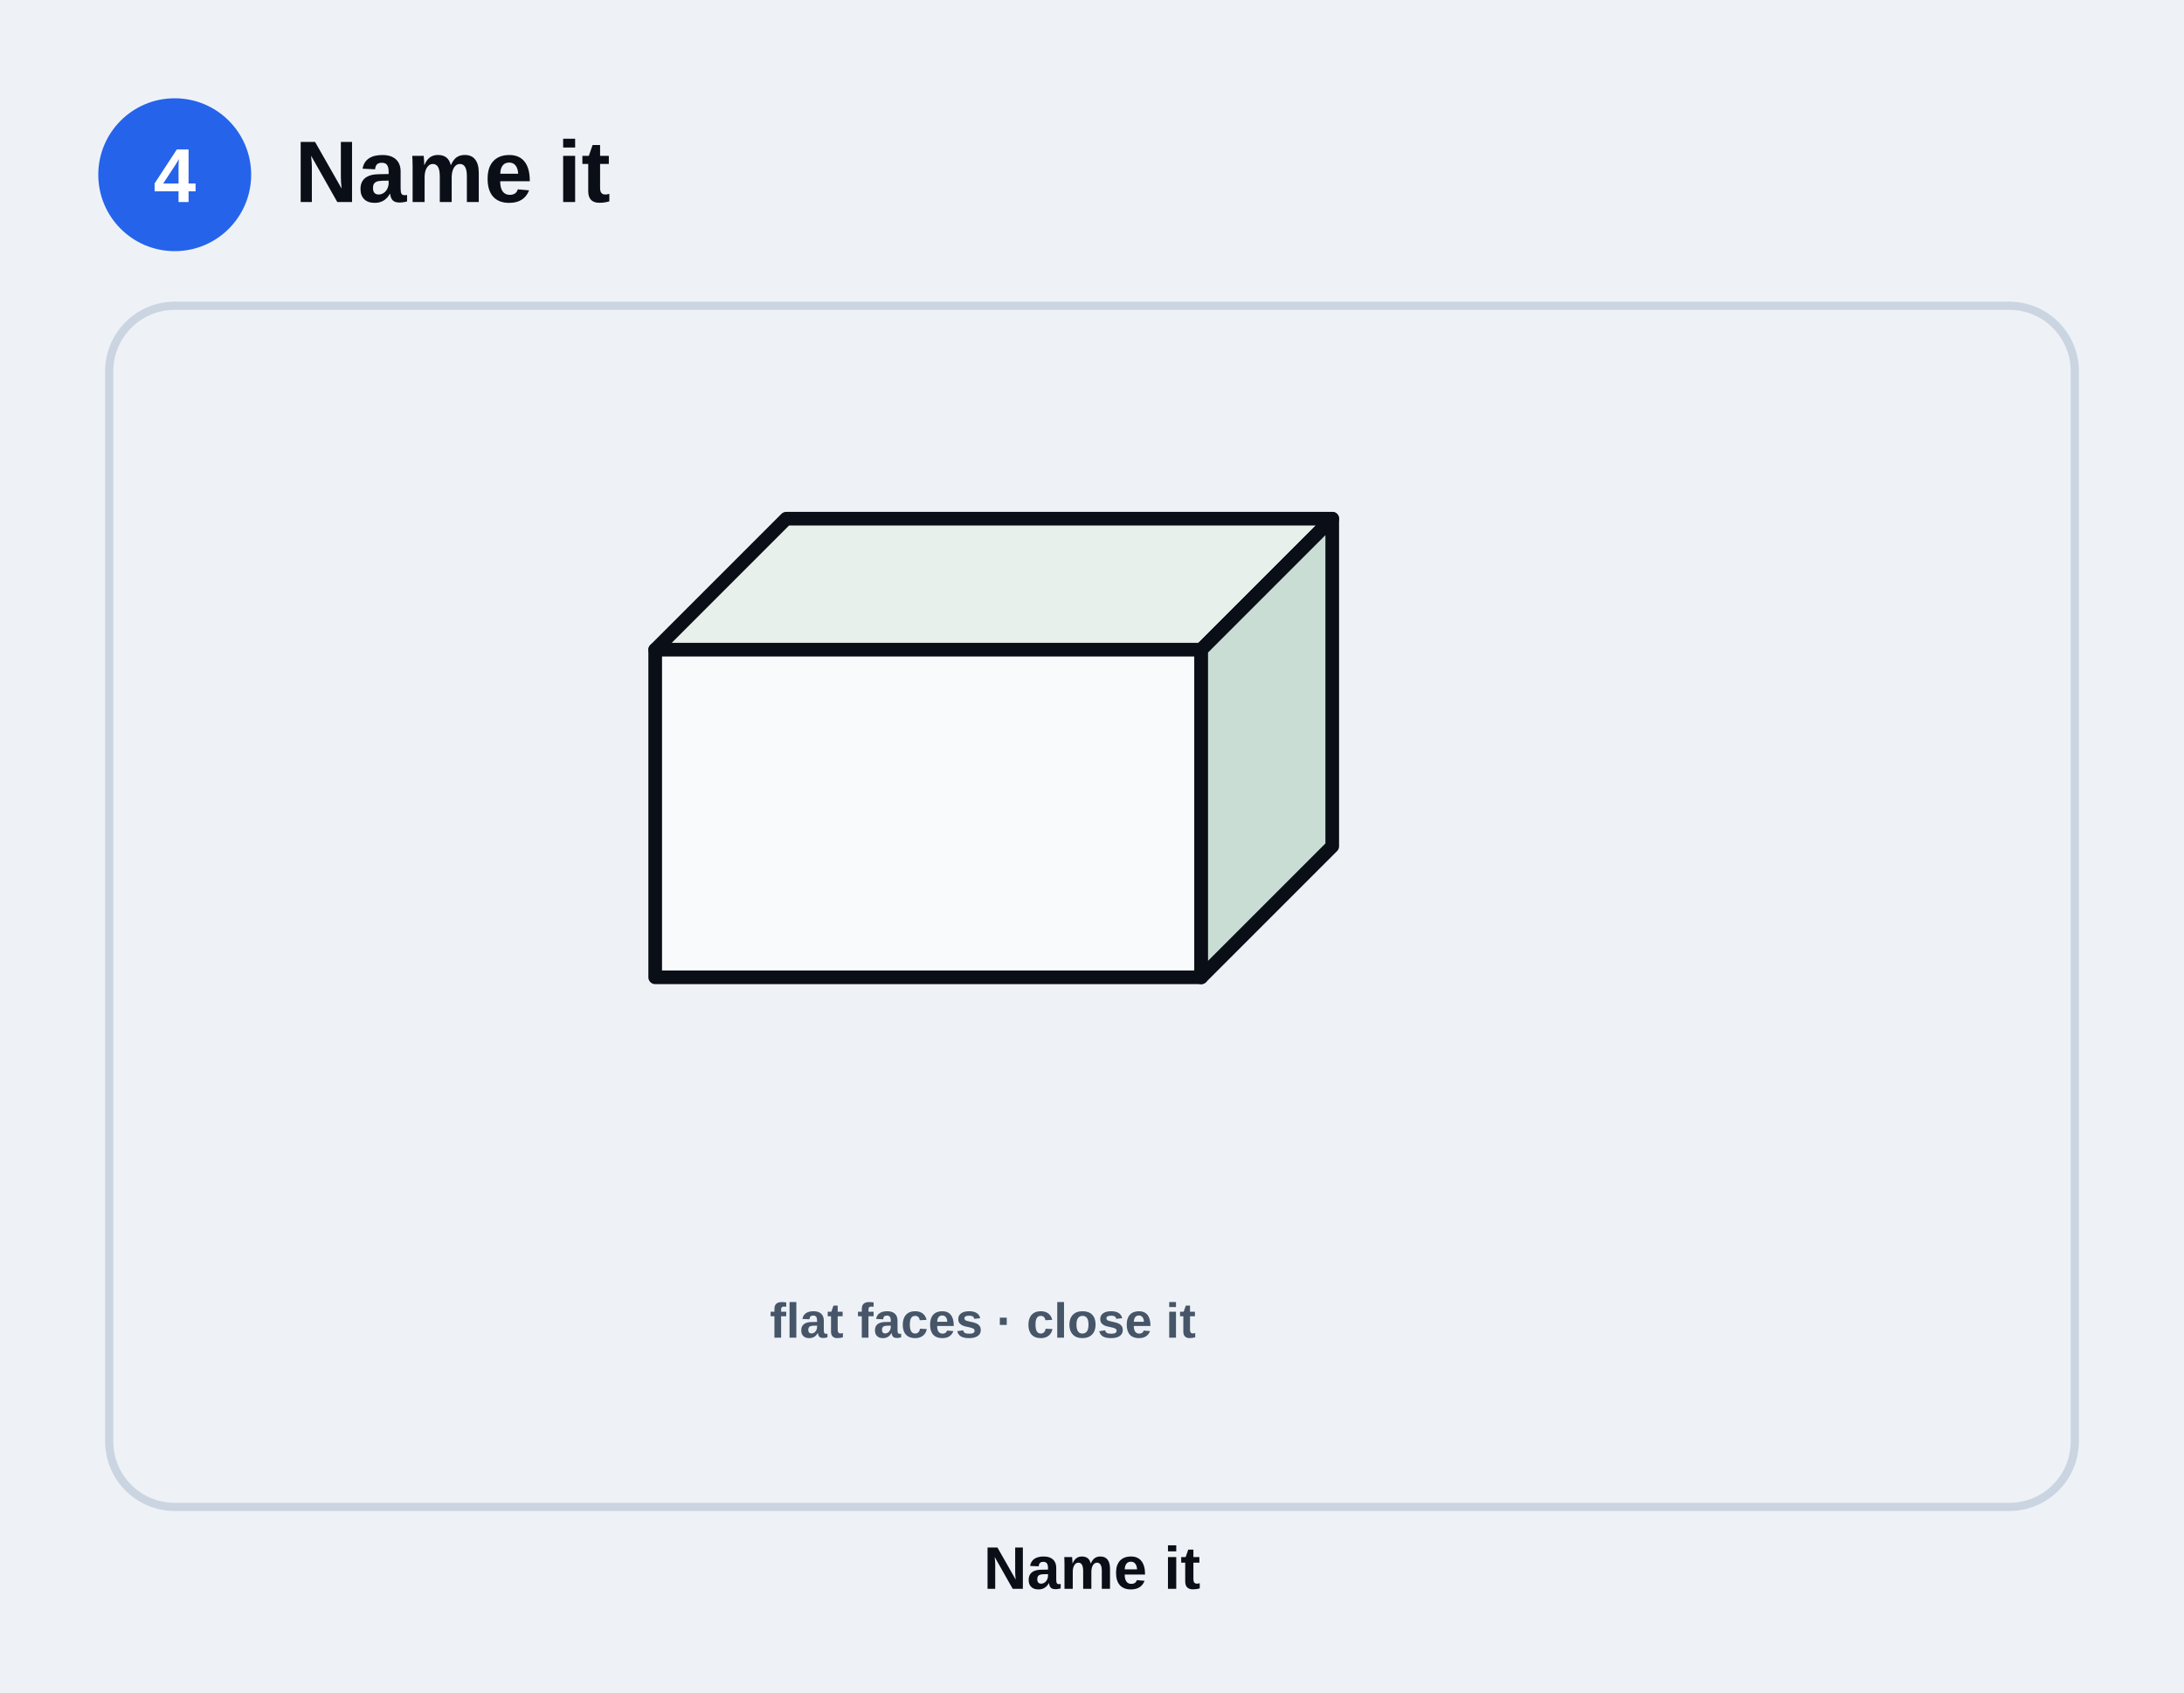
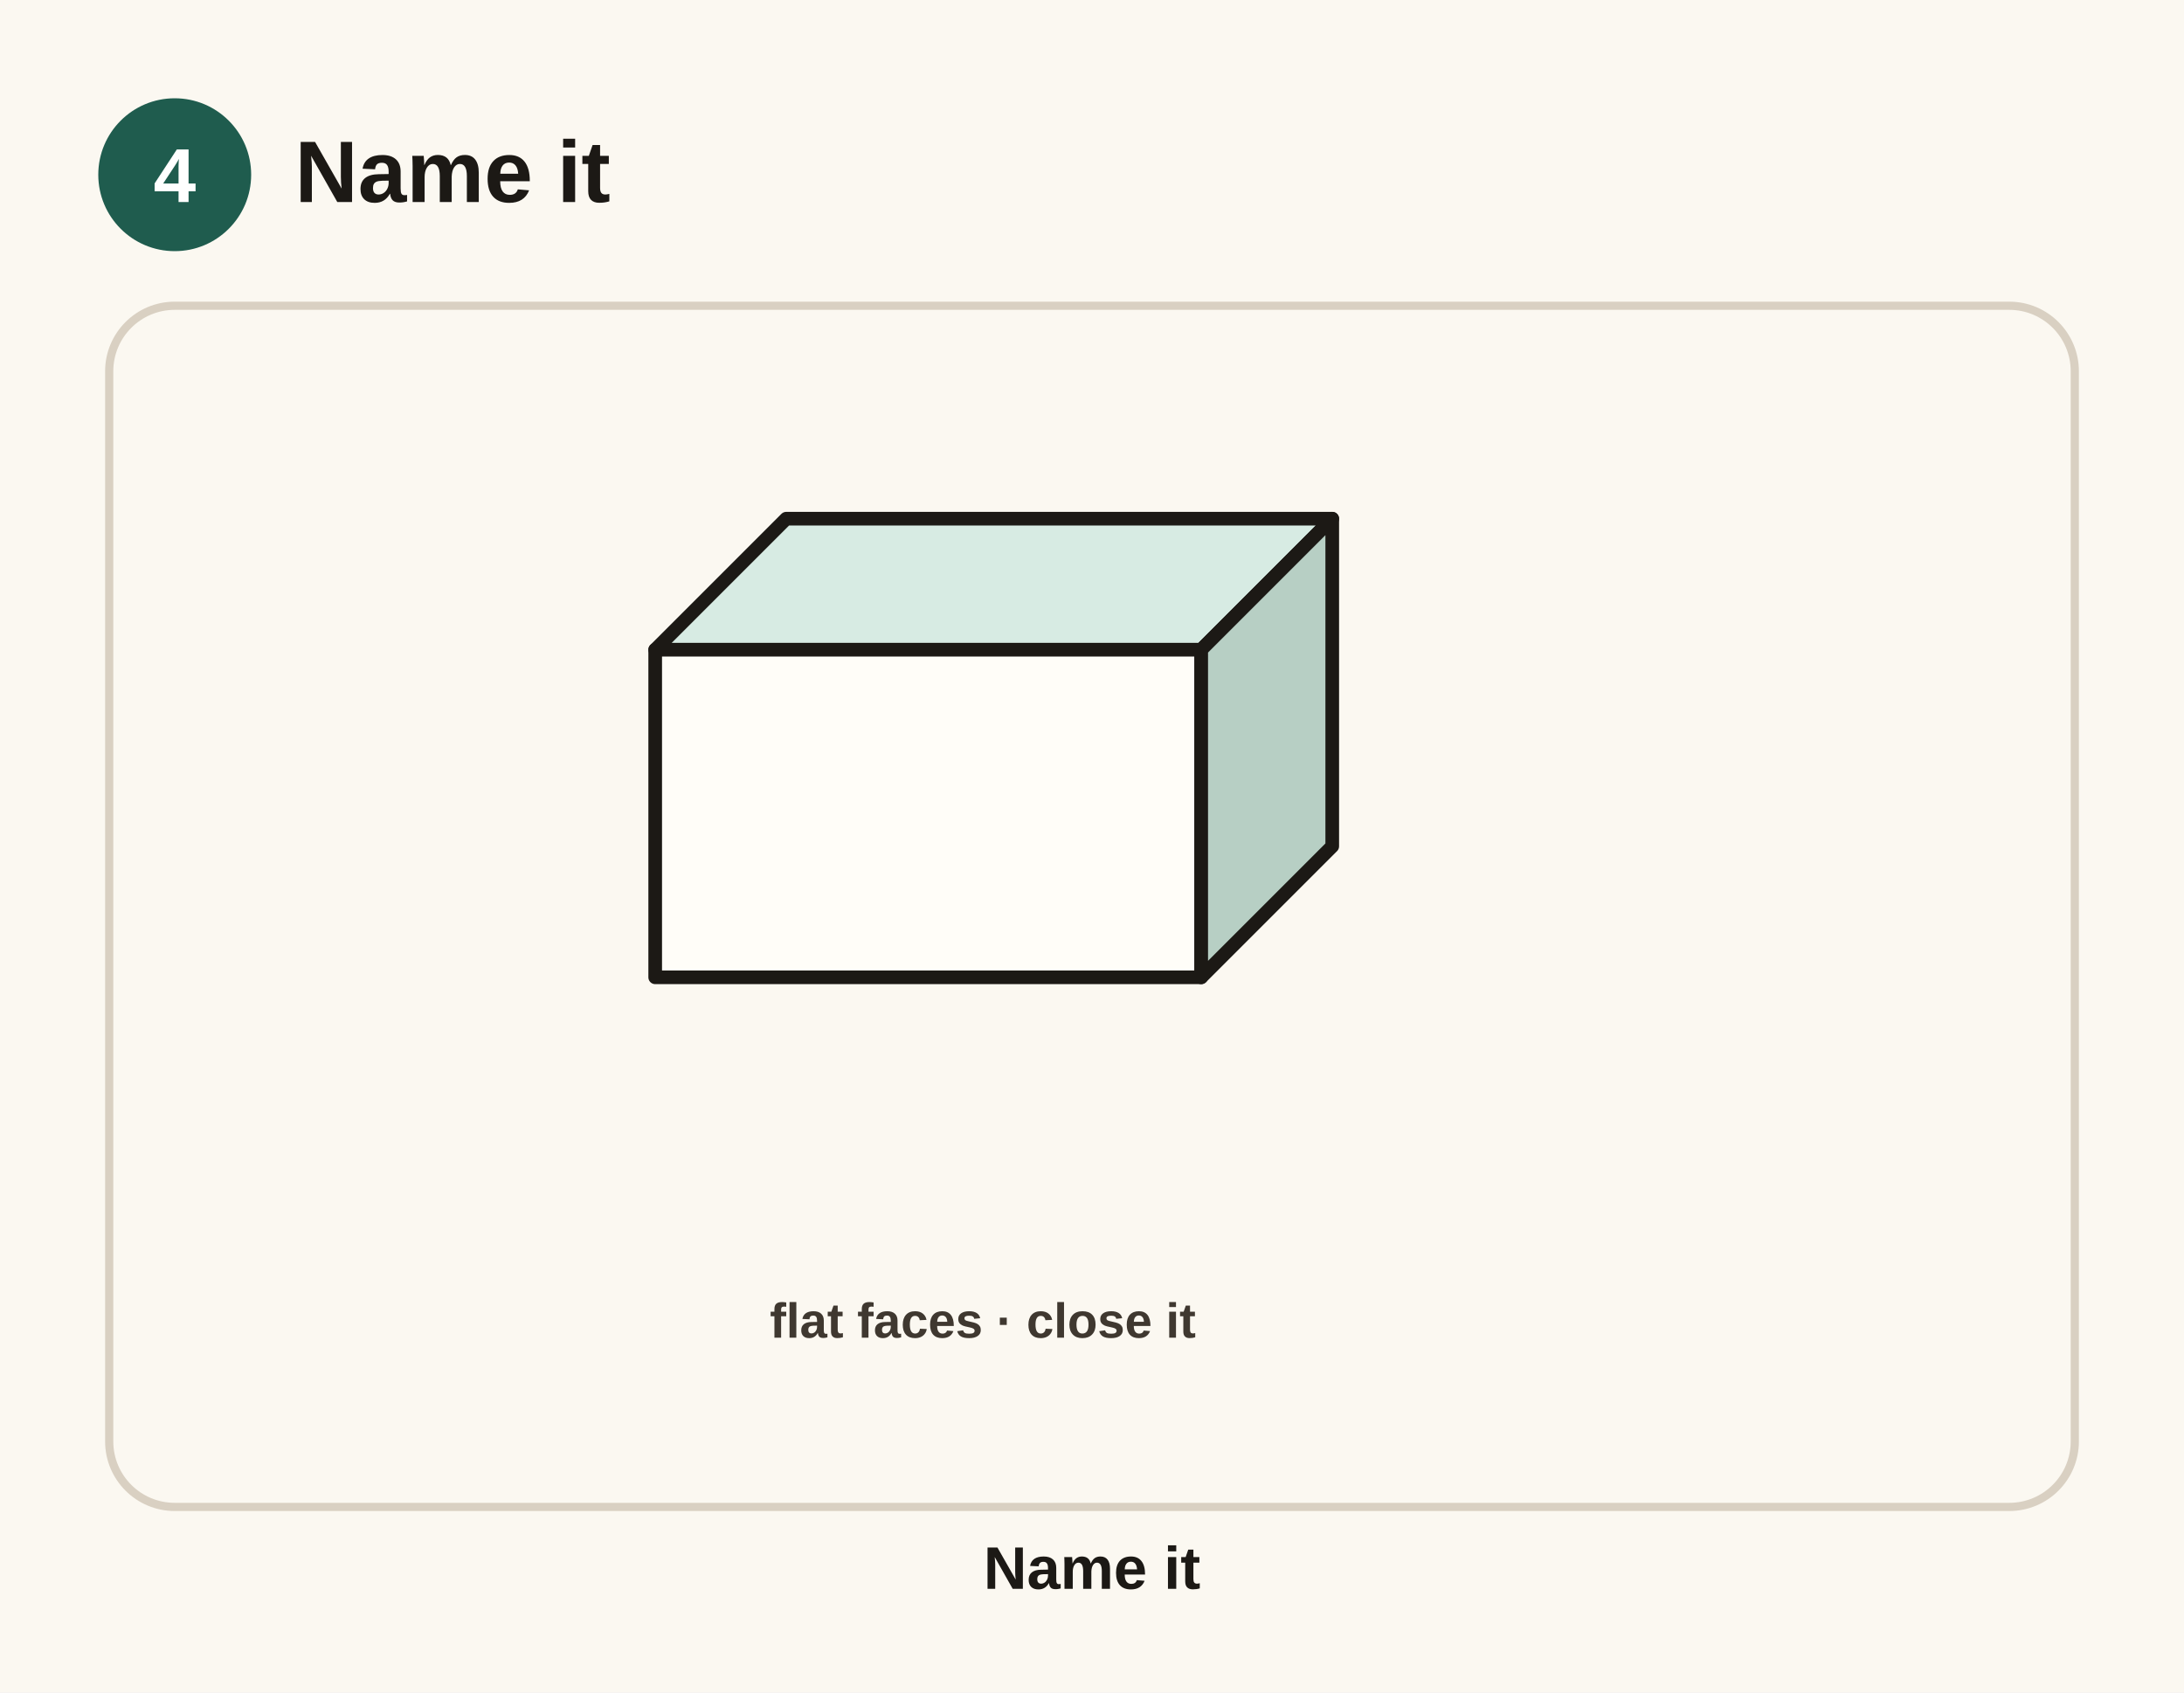
<svg xmlns="http://www.w3.org/2000/svg" width="800" height="620" viewBox="0 0 800 620" role="img">
  <defs>
    <marker id="arrow" viewBox="0 0 10 10" refX="8" refY="5" markerWidth="8" markerHeight="8" orient="auto-start-reverse">
-       <path d="M 0 0 L 10 5 L 0 10 z" fill="#2563EB" />
+       <path d="M 0 0 L 10 5 L 0 10 z" fill="#1f5c4e" />
    </marker>
  </defs>
-   <rect width="800" height="620" fill="#EEF2F7" />
-   <circle cx="64" cy="64" r="28" fill="#2563EB" />
+   <rect width="800" height="620" fill="#fbf8f1" />
+   <circle cx="64" cy="64" r="28" fill="#1f5c4e" />
  <text x="64" y="74" text-anchor="middle" font-size="28" font-family="Arial,Helvetica,sans-serif" font-weight="700" fill="#FFFFFF">4</text>
-   <text x="108" y="74" font-size="32" font-family="Arial,Helvetica,sans-serif" font-weight="700" fill="#0A0E17">Name it</text>
-   <rect x="40" y="112" width="720" height="440" rx="24" fill="#EEF2F7" stroke="#CBD5E1" stroke-width="3" />
+   <text x="108" y="74" font-size="32" font-family="Arial,Helvetica,sans-serif" font-weight="700" fill="#1c1915">Name it</text>
+   <rect x="40" y="112" width="720" height="440" rx="24" fill="#fbf8f1" stroke="#d9d0c2" stroke-width="3" />
  <g transform="translate(80,150)">
-     <polygon points="160,88 360,88 408,40 208,40" fill="#E7F0EA" stroke="#0A0E17" stroke-width="5" stroke-linejoin="round" />
-     <polygon points="160,88 360,88 360,208 160,208" fill="#F8FAFC" stroke="#0A0E17" stroke-width="5" stroke-linejoin="round" />
-     <polygon points="360,88 408,40 408,160 360,208" fill="#C9DDD4" stroke="#0A0E17" stroke-width="5" stroke-linejoin="round" />
-     <text x="280" y="340" text-anchor="middle" font-size="18" font-family="Arial,Helvetica,sans-serif" font-weight="600" fill="#475569">flat faces · close it</text>
+     <polygon points="160,88 360,88 408,40 208,40" fill="#d7ebe3" stroke="#1c1915" stroke-width="5" stroke-linejoin="round" />
+     <polygon points="160,88 360,88 360,208 160,208" fill="#fffdf8" stroke="#1c1915" stroke-width="5" stroke-linejoin="round" />
+     <polygon points="360,88 408,40 408,160 360,208" fill="#b7cfc4" stroke="#1c1915" stroke-width="5" stroke-linejoin="round" />
+     <text x="280" y="340" text-anchor="middle" font-size="18" font-family="Arial,Helvetica,sans-serif" font-weight="600" fill="#3f3830">flat faces · close it</text>
  </g>
-   <text x="400" y="582" text-anchor="middle" font-size="22" font-family="Arial,Helvetica,sans-serif" font-weight="700" fill="#0A0E17">Name it</text>
+   <text x="400" y="582" text-anchor="middle" font-size="22" font-family="Arial,Helvetica,sans-serif" font-weight="700" fill="#1c1915">Name it</text>
</svg>
